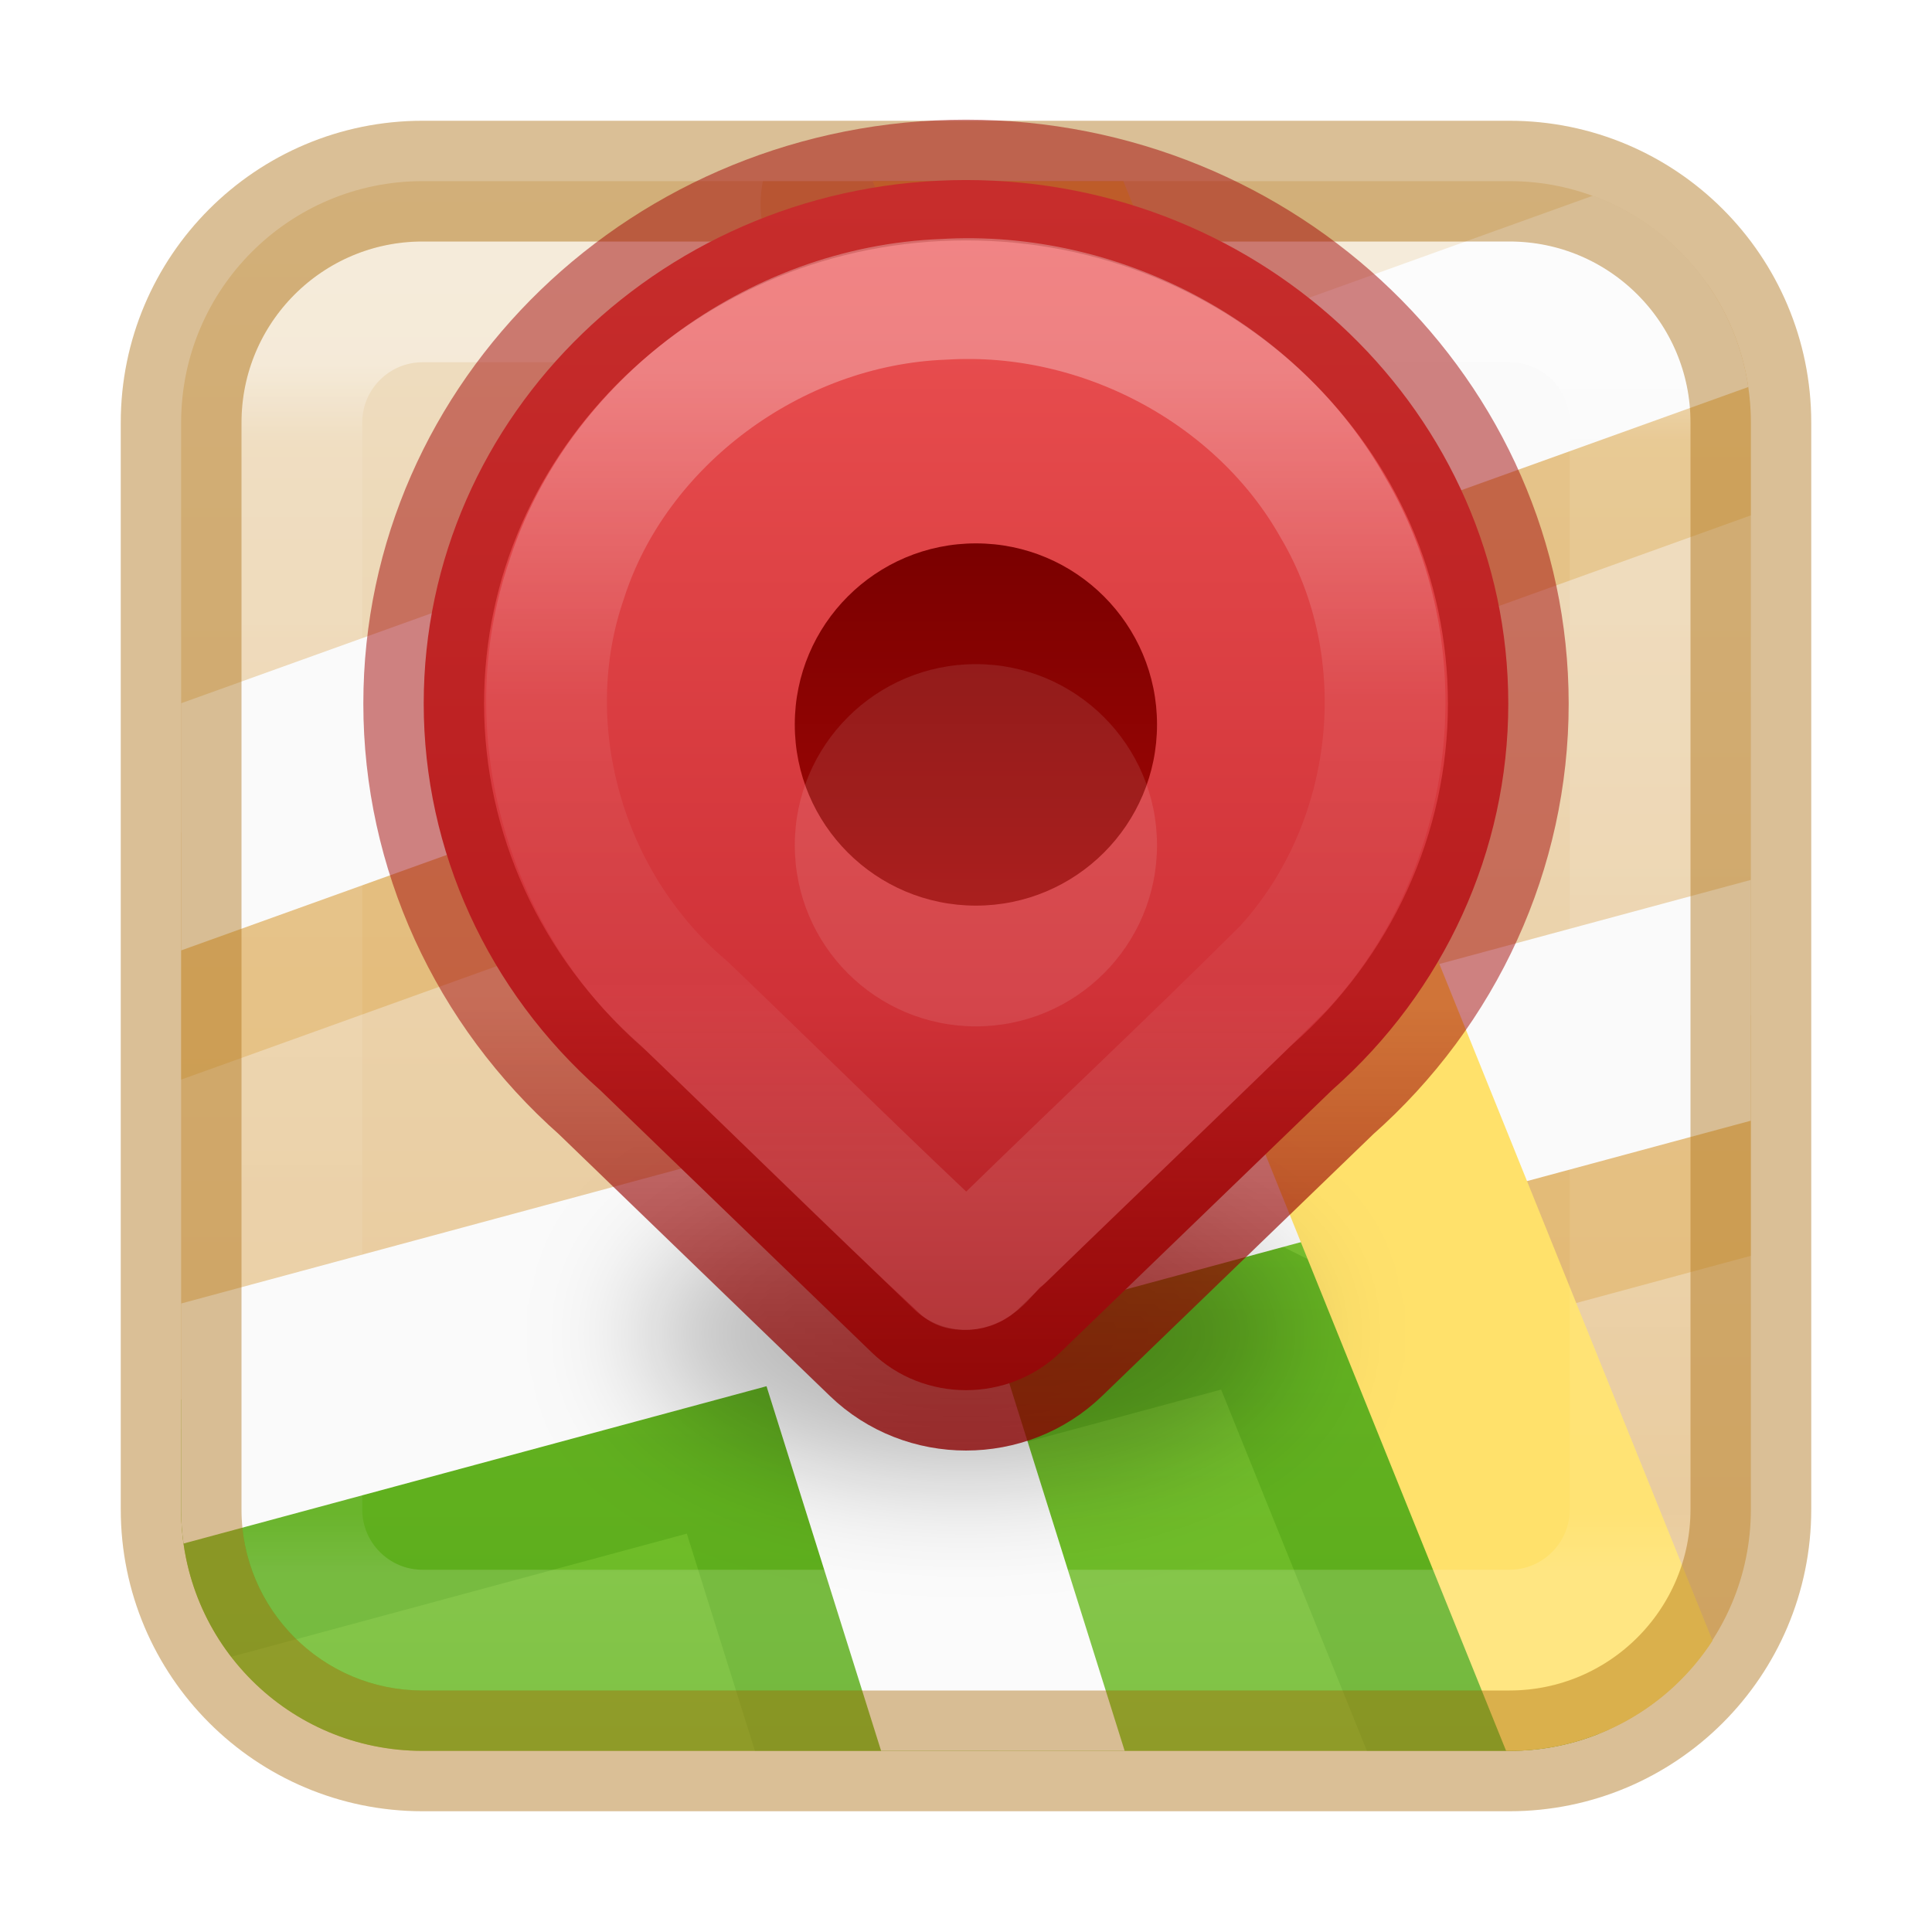
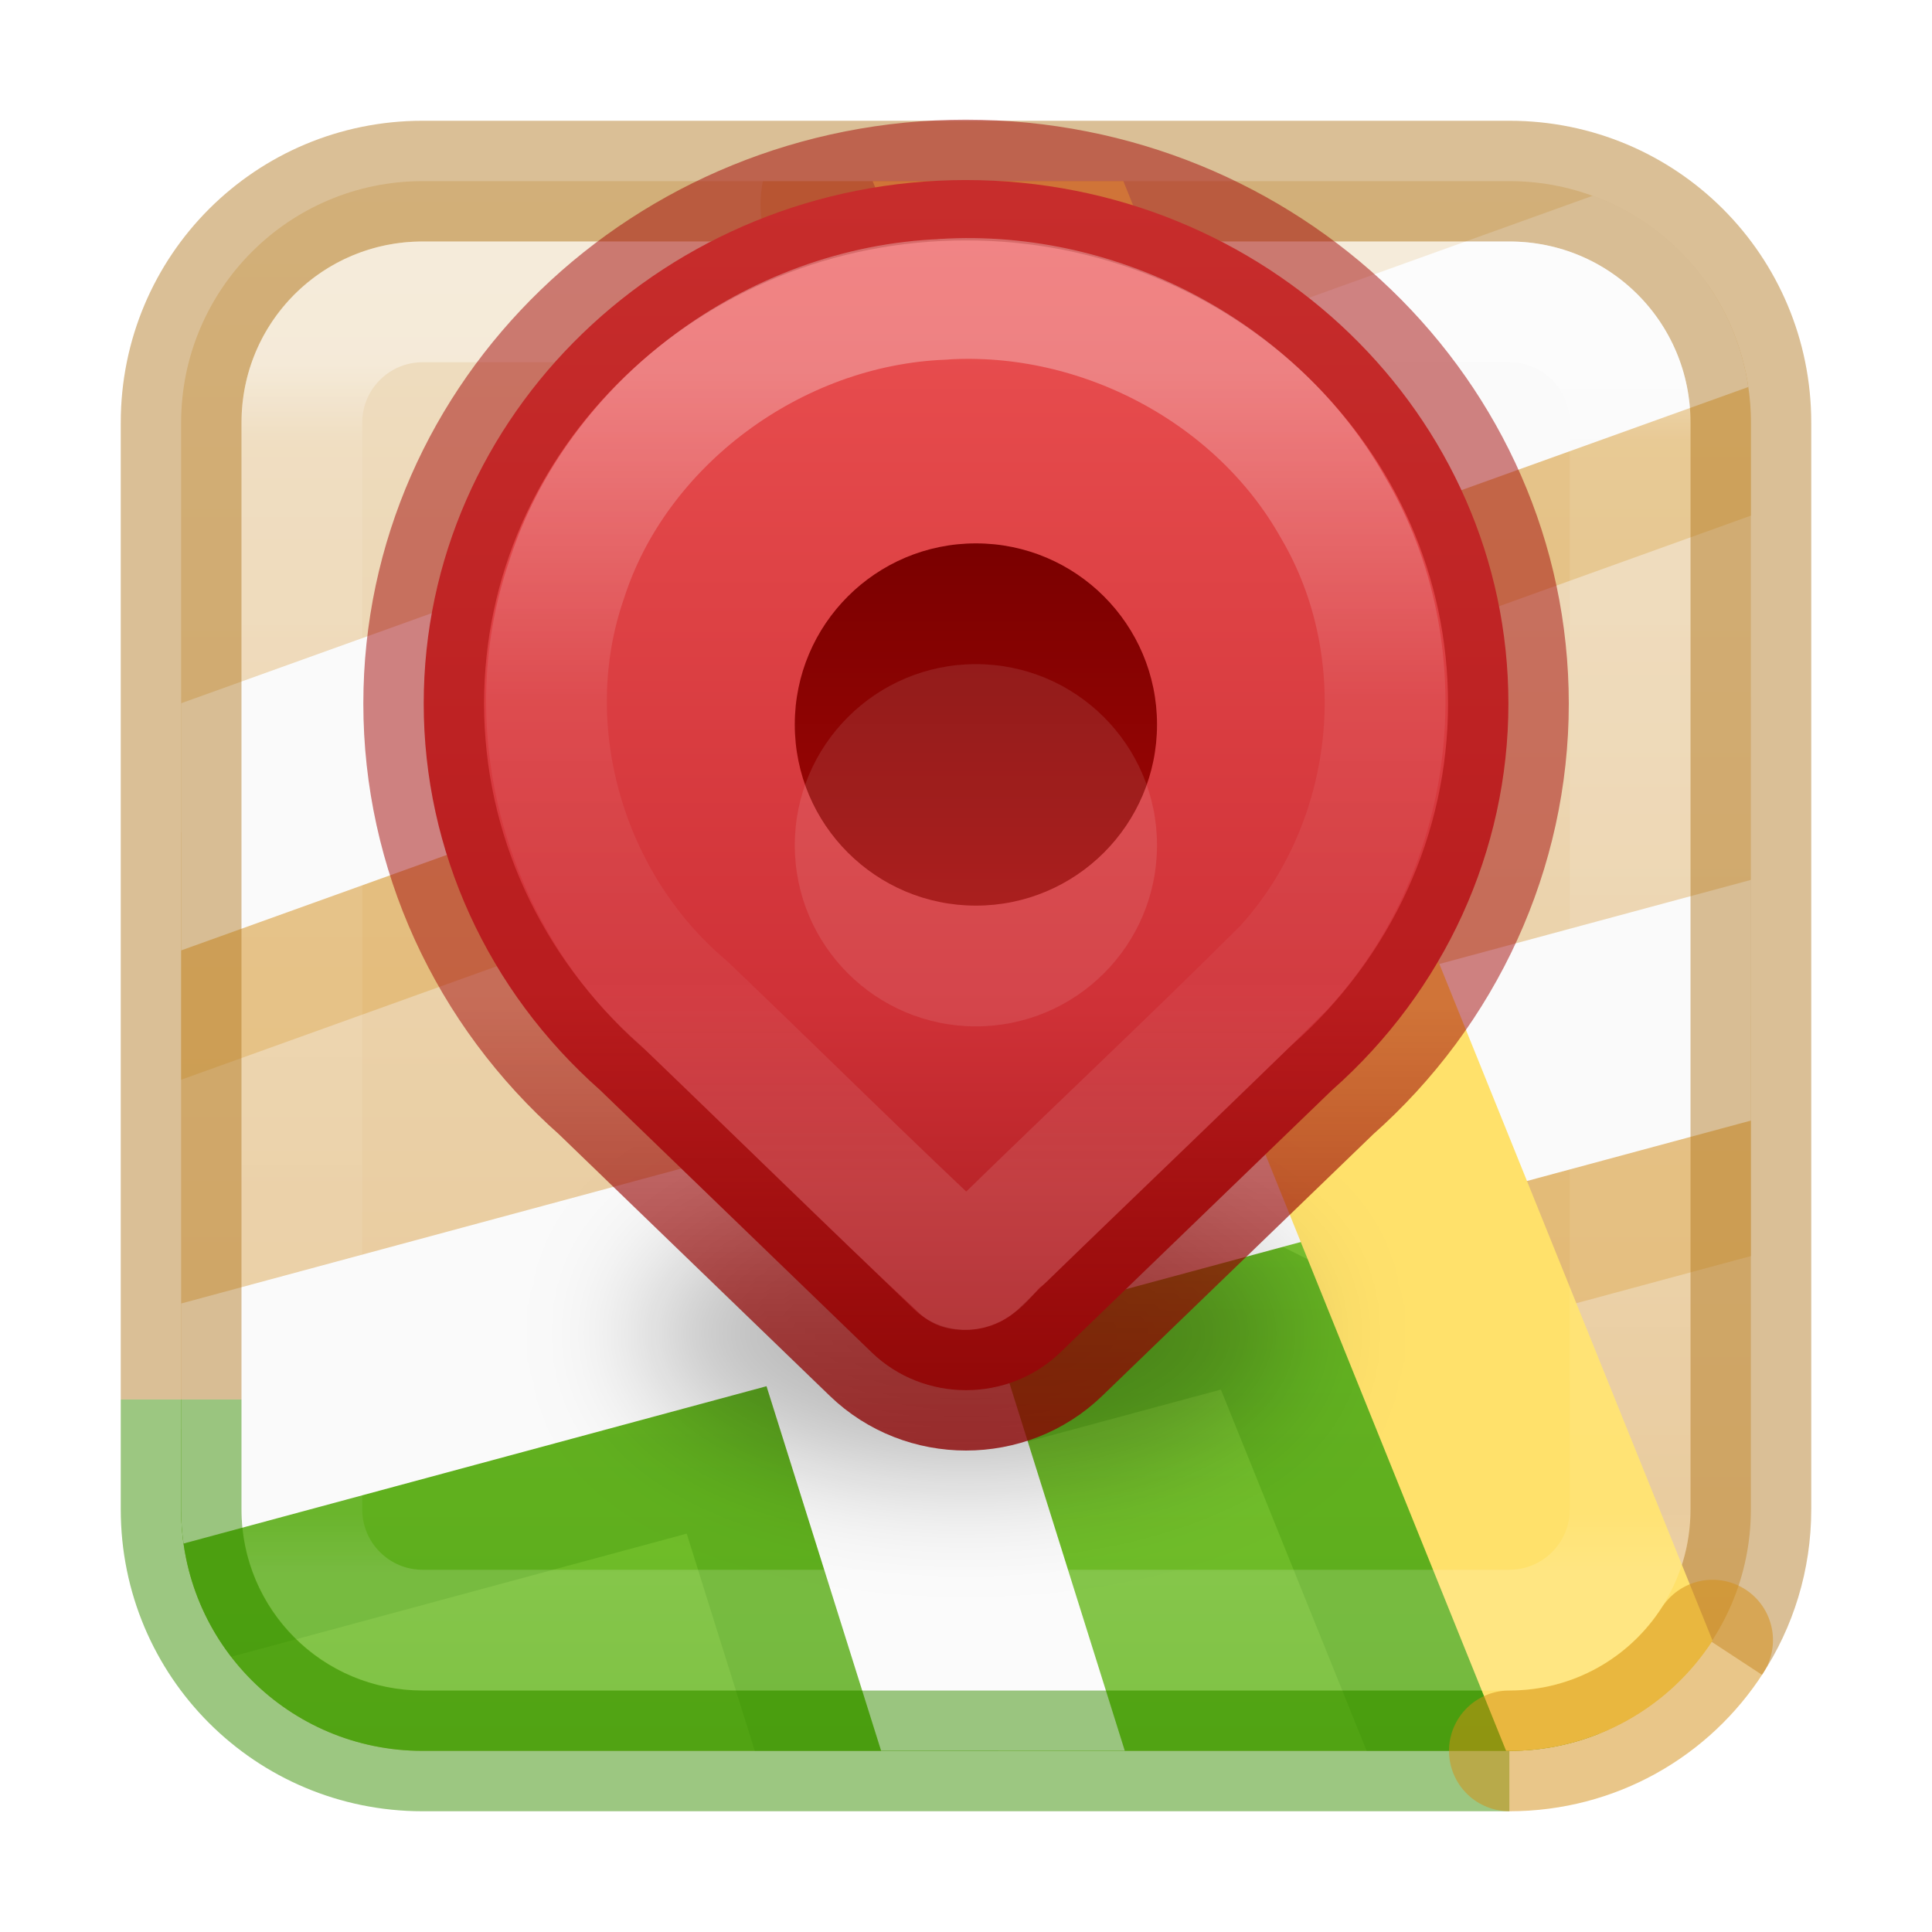
- <svg xmlns="http://www.w3.org/2000/svg" xmlns:xlink="http://www.w3.org/1999/xlink" version="1.1" width="16" height="16" id="svg4372">
-   <defs id="defs4374">
-     <linearGradient x1="24" y1="7.223" x2="24" y2="40.912" id="linearGradient3304" xlink:href="#linearGradient3924-4-8" gradientUnits="userSpaceOnUse" gradientTransform="matrix(0.2972973,0,0,0.2972973,0.8648691,0.8648672)" />
-     <linearGradient id="linearGradient3924-4-8">
-       <stop id="stop3926-0-4" style="stop-color:#ffffff;stop-opacity:1" offset="0" />
-       <stop id="stop3928-6-8" style="stop-color:#ffffff;stop-opacity:0.235" offset="0.063" />
-       <stop id="stop3930-2-1" style="stop-color:#ffffff;stop-opacity:0.157" offset="0.951" />
-       <stop id="stop3932-9-0" style="stop-color:#ffffff;stop-opacity:0.392" offset="1" />
+ <svg xmlns="http://www.w3.org/2000/svg" width="16" height="16" version="1.1" xml:space="preserve">
+   <defs>
+     <linearGradient id="linearGradient3304" x1="24" x2="24" y1="7.223" y2="40.912" gradientTransform="matrix(.2973 0 0 .2973 .86487 .86487)" gradientUnits="userSpaceOnUse">
+       <stop stop-color="#fff" offset="0" />
+       <stop stop-color="#fff" stop-opacity=".235" offset=".063" />
+       <stop stop-color="#fff" stop-opacity=".157" offset=".951" />
+       <stop stop-color="#fff" stop-opacity=".392" offset="1" />
    </linearGradient>
-     <linearGradient xlink:href="#linearGradient51" id="linearGradient867" x1="7.905" y1="1.556" x2="7.905" y2="14.46" gradientUnits="userSpaceOnUse" gradientTransform="translate(-1.4305115e-6)" />
-     <linearGradient id="linearGradient51">
-       <stop id="stop50" style="stop-color:#efdfc4;stop-opacity:1" offset="0" />
-       <stop id="stop51" style="stop-color:#e7c591;stop-opacity:1" offset="1" />
+     <linearGradient id="linearGradient867" x1="7.905" x2="7.905" y1="1.556" y2="14.46" gradientTransform="translate(-1.4305e-6)" gradientUnits="userSpaceOnUse">
+       <stop stop-color="#efdfc4" offset="0" />
+       <stop stop-color="#e7c591" offset="1" />
    </linearGradient>
-     <radialGradient cx="9.692" cy="41.272" fx="9.692" fy="41.272" r="29.069" gradientTransform="matrix(1.289676,0,0,0.7753883,33.5,12.86722)" id="radialGradient-9-0-5-6" gradientUnits="userSpaceOnUse">
-       <stop stop-color="#000000" offset="0%" id="stop20-9-0-0" />
-       <stop stop-color="#000000" stop-opacity="0" offset="100%" id="stop21-3-3-4" />
+     <radialGradient id="radialGradient-9-0-5-6" cx="9.692" cy="41.272" r="29.069" gradientTransform="matrix(1.2897 0 0 .77539 33.5 12.867)" gradientUnits="userSpaceOnUse">
+       <stop offset="0" />
+       <stop stop-opacity="0" offset="1" />
    </radialGradient>
-     <filter x="-0.209" y="-0.48" width="1.417" height="1.96" filterUnits="objectBoundingBox" id="filter-10-6-6-8">
-       <feGaussianBlur stdDeviation="2" in="SourceGraphic" id="feGaussianBlur21-0-1-8" />
+     <filter id="filter-10-6-6-8" x="-.209" y="-.48" width="1.417" height="1.96">
+       <feGaussianBlur in="SourceGraphic" stdDeviation="2" />
    </filter>
-     <linearGradient id="linearGradient72">
-       <stop id="stop69" style="stop-color:#ffffff;stop-opacity:1" offset="0" />
-       <stop id="stop70" style="stop-color:#ffffff;stop-opacity:0.235" offset="0.407" />
-       <stop id="stop71" style="stop-color:#ffffff;stop-opacity:0.157" offset="0.727" />
-       <stop id="stop72" style="stop-color:#ffffff;stop-opacity:0.392" offset="1" />
+     <linearGradient id="linearGradient65" x1="-7.689" x2="-7.689" y1="2.067" y2="14.458" gradientTransform="translate(14)" gradientUnits="userSpaceOnUse">
+       <stop stop-color="#9bdb4d" offset="0" />
+       <stop stop-color="#68b723" offset="1" />
    </linearGradient>
-     <linearGradient xlink:href="#linearGradient64" id="linearGradient65" x1="-7.689" y1="2.066" x2="-7.689" y2="14.458" gradientUnits="userSpaceOnUse" gradientTransform="translate(14)" />
-     <linearGradient id="linearGradient64">
-       <stop style="stop-color:#9bdb4d;stop-opacity:1" offset="0" id="stop64" />
-       <stop style="stop-color:#68b723;stop-opacity:1" offset="1" id="stop65" />
+     <linearGradient id="linearGradient69" x1="100.79" x2="100.79" y1="13.841" y2="33.724" gradientTransform="matrix(.33857 0 0 .33949 -26.126 -1.6204)" gradientUnits="userSpaceOnUse">
+       <stop stop-color="#fff" offset="0" />
+       <stop stop-color="#fff" stop-opacity=".235" offset=".407" />
+       <stop stop-color="#fff" stop-opacity=".157" offset=".727" />
+       <stop stop-color="#fff" stop-opacity=".392" offset="1" />
    </linearGradient>
-     <linearGradient xlink:href="#linearGradient72" id="linearGradient69" gradientUnits="userSpaceOnUse" gradientTransform="matrix(0.3385749,0,0,0.3394851,-26.1258,-1.620367)" x1="100.792" y1="13.841" x2="100.792" y2="33.724" />
-     <linearGradient xlink:href="#linearGradient67-8" id="linearGradient68-7" x1="6.162" y1="2.762" x2="6.162" y2="16.023" gradientUnits="userSpaceOnUse" gradientTransform="matrix(0.968821,0,0,0.973656,0.9976184,-1.182629)" />
-     <linearGradient id="linearGradient67-8">
-       <stop style="stop-color:#ed5353;stop-opacity:1" offset="0" id="stop67-6" />
-       <stop style="stop-color:#cf3137;stop-opacity:1;" offset="0.531" id="stop7" />
-       <stop style="stop-color:#7a0000;stop-opacity:1" offset="1" id="stop68-8" />
+     <linearGradient id="linearGradient68-7" x1="6.162" x2="6.162" y1="2.762" y2="16.023" gradientTransform="matrix(.96882 0 0 .97366 .99762 -1.1826)" gradientUnits="userSpaceOnUse">
+       <stop stop-color="#ed5353" offset="0" />
+       <stop stop-color="#cf3137" offset=".531" />
+       <stop stop-color="#7a0000" offset="1" />
    </linearGradient>
-     <linearGradient xlink:href="#linearGradient7" id="linearGradient9" x1="8.074" y1="9.78" x2="8.074" y2="16.114" gradientUnits="userSpaceOnUse" gradientTransform="matrix(0.968821,0,0,0.973656,0.9976184,-1.182629)" />
-     <linearGradient id="linearGradient7">
-       <stop style="stop-color:#a10705;stop-opacity:0.5;" offset="0" id="stop8" />
-       <stop style="stop-color:#7a0000;stop-opacity:1" offset="1" id="stop9" />
+     <linearGradient id="linearGradient9" x1="8.075" x2="8.075" y1="9.78" y2="16.114" gradientTransform="matrix(.96882 0 0 .97366 .99762 -1.1826)" gradientUnits="userSpaceOnUse">
+       <stop stop-color="#a10705" stop-opacity=".5" offset="0" />
+       <stop stop-color="#7a0000" offset="1" />
    </linearGradient>
-     <linearGradient xlink:href="#linearGradient12" id="linearGradient13" x1="26" y1="26" x2="38" y2="26" gradientUnits="userSpaceOnUse" gradientTransform="matrix(0.25,0,0,0.25,-13.99997,1.581792)" />
-     <linearGradient id="linearGradient12">
-       <stop style="stop-color:#a10705;stop-opacity:1;" offset="0" id="stop12" />
-       <stop style="stop-color:#7a0000;stop-opacity:1" offset="1" id="stop13" />
+     <linearGradient id="linearGradient13" x1="26" x2="38" y1="26" y2="26" gradientTransform="matrix(.25 0 0 .25 -14 1.5818)" gradientUnits="userSpaceOnUse">
+       <stop stop-color="#a10705" offset="0" />
+       <stop stop-color="#7a0000" offset="1" />
    </linearGradient>
  </defs>
-   <rect width="13" height="13" rx="2" ry="2" x="1.5" y="1.5" id="rect5505-21-2" style="color:#000000;display:inline;overflow:visible;visibility:visible;fill:url(#linearGradient867);fill-rule:nonzero;stroke:none;stroke-width:1;marker:none;enable-background:accumulate" />
-   <path id="path63-1" style="baseline-shift:baseline;display:inline;overflow:visible;vector-effect:none;fill:#d48e15;stroke-width:1;stroke-linecap:round;stroke-linejoin:round;enable-background:accumulate;stop-color:#000000;font-variation-settings:normal;opacity:0.3;fill-opacity:1;stroke-miterlimit:4;stroke-dasharray:none;stroke-dashoffset:0;stroke-opacity:1;-inkscape-stroke:none;stop-opacity:1" d="M 6.318 1.5 C 6.282 1.679 6.296 1.869 6.369 2.051 L 7.459 4.752 L 1.5 6.895 L 1.5 8.941 L 8.18 6.539 L 9.48 9.762 L 12.078 11.055 L 14.5 10.4 L 14.5 8.408 L 11.354 9.258 L 9.994 5.889 L 14.5 4.268 L 14.5 3.5 C 14.5 3.073 14.367 2.678 14.141 2.354 C 14.126 2.358 14.111 2.362 14.096 2.367 L 9.271 4.102 L 8.223 1.5 L 6.318 1.5 z " />
-   <path id="path1" style="font-variation-settings:normal;vector-effect:none;fill:url(#linearGradient65);fill-opacity:1;stroke:none;stroke-width:1;stroke-linecap:butt;stroke-linejoin:miter;stroke-miterlimit:4;stroke-dasharray:none;stroke-dashoffset:0;stroke-opacity:0.5;-inkscape-stroke:none;marker:none;stop-color:#000000" d="m 11.053,9.051 c -0.454,0 -7.063,1.841 -9.553,2.539 V 12.5 c 0,1.108 0.892,2 2,2 h 9 c 0.262,0 0.511,-0.05 0.74,-0.141 -0.608,-1.871 -1.779,-5.309 -2.188,-5.309 z" />
-   <path id="path63-7" style="baseline-shift:baseline;display:inline;overflow:visible;vector-effect:none;fill:#3a9104;stroke-width:1;stroke-linecap:round;stroke-linejoin:round;enable-background:accumulate;stop-color:#000000;font-variation-settings:normal;opacity:0.3;fill-opacity:1;stroke-miterlimit:4;stroke-dasharray:none;stroke-dashoffset:0;stroke-opacity:1;-inkscape-stroke:none;stop-opacity:1" d="M 9.387 9.709 L 1.5 11.836 L 1.5 12.5 C 1.5 12.96 1.655 13.383 1.914 13.721 L 5.688 12.701 L 6.252 14.5 L 8.271 14.5 L 7.549 12.199 L 10.113 11.508 L 11.32 14.5 L 12.5 14.5 C 12.794 14.5 13.073 14.437 13.324 14.324 L 11.984 11.002 L 9.387 9.709 z " />
-   <path id="path63" style="baseline-shift:baseline;display:inline;overflow:visible;vector-effect:none;fill:#fafafa;stroke-width:1;stroke-linecap:round;stroke-linejoin:round;enable-background:accumulate;stop-color:#000000" d="M 13.191 1.621 L 1.5 5.824 L 1.5 7.871 L 14.479 3.205 C 14.371 2.472 13.869 1.869 13.193 1.621 L 13.191 1.621 z M 14.5 7.287 L 1.5 10.795 L 1.5 12.5 C 1.5 12.596 1.507 12.691 1.52 12.783 L 6.348 11.48 L 7.297 14.5 L 9.314 14.5 L 8.209 10.979 L 14.5 9.281 L 14.5 7.287 z " />
-   <path id="path58" style="baseline-shift:baseline;display:inline;overflow:visible;vector-effect:none;fill:#ffe16b;stroke-width:1;stroke-linecap:round;stroke-linejoin:round;enable-background:accumulate;stop-color:#000000" d="M 7.227 1.5 L 12.473 14.5 L 12.5 14.5 C 13.206 14.5 13.826 14.137 14.182 13.588 L 14.182 13.586 L 9.303 1.5 L 7.227 1.5 z " />
-   <ellipse id="Shadow-6-7" fill="url(#radialGradient-9)" fill-rule="nonzero" opacity="0.581" filter="url(#filter-10)" cx="46" cy="44.867" rx="11.5" ry="5" style="opacity:0.3;fill:url(#radialGradient-9-0-5-6);stroke-width:4.231;filter:url(#filter-10-6-6-8)" transform="matrix(0.2363636,0,0,0.2363636,-2.872727,0.4363636)" />
-   <rect width="11" height="11" x="2.5" y="2.5" id="rect6741-0-3-5" style="opacity:0.4;fill:none;stroke:url(#linearGradient3304);stroke-width:1;stroke-linecap:round;stroke-linejoin:round;stroke-miterlimit:4;stroke-dasharray:none;stroke-dashoffset:0;stroke-opacity:1" rx="1" ry="1" />
-   <rect width="13" height="13" rx="2" ry="2" x="1.5" y="1.5" id="rect5505-21-2-8" style="color:#000000;display:inline;overflow:visible;visibility:visible;opacity:0.5;fill:none;stroke:#b6802e;stroke-width:1;stroke-linecap:butt;stroke-linejoin:round;stroke-miterlimit:4;stroke-dasharray:none;stroke-dashoffset:0;stroke-opacity:1;marker:none;enable-background:accumulate;font-variation-settings:normal;vector-effect:none;fill-opacity:1;-inkscape-stroke:none;stop-color:#000000;stop-opacity:1" />
-   <path id="rect52-9" style="font-variation-settings:normal;opacity:1;vector-effect:none;fill:url(#linearGradient68-7);fill-opacity:1;stroke:url(#linearGradient9);stroke-width:1;stroke-linecap:round;stroke-linejoin:round;stroke-miterlimit:4;stroke-dasharray:none;stroke-dashoffset:0;stroke-opacity:1;-inkscape-stroke:none;stop-color:#000000;stop-opacity:1" d="m 8,1.491 c -2.48,1.214e-4 -4.491,1.941 -4.491,4.336 -2.5e-5,1.217 0.53,2.378 1.46,3.2 l 2.25,2.173 c 0.431,0.417 1.131,0.417 1.562,6.5e-5 L 11.032,9.027 C 11.962,8.206 12.491,7.045 12.491,5.828 12.491,3.433 10.48,1.491 8,1.491 Z" />
-   <path id="rect52-9-3" style="font-variation-settings:normal;opacity:0.3;vector-effect:none;fill:none;fill-opacity:1;stroke:url(#linearGradient69);stroke-width:1;stroke-linecap:round;stroke-linejoin:round;stroke-miterlimit:4;stroke-dasharray:none;stroke-dashoffset:0;stroke-opacity:1;-inkscape-stroke:none;stop-color:#000000" d="M 7.814,2.479 C 6.407,2.532 5.107,3.505 4.692,4.802 4.268,6.034 4.678,7.477 5.688,8.332 6.446,9.057 7.189,9.797 7.956,10.511 8.116,10.544 8.202,10.33 8.321,10.255 9.09,9.505 9.874,8.769 10.634,8.012 11.571,6.986 11.742,5.393 11.04,4.205 10.416,3.096 9.12,2.399 7.814,2.479 Z" />
-   <circle style="font-variation-settings:normal;vector-effect:none;fill:url(#linearGradient13);fill-opacity:1;stroke:none;stroke-width:1;stroke-linecap:round;stroke-linejoin:round;stroke-miterlimit:4;stroke-dasharray:none;stroke-dashoffset:0;stroke-opacity:1;-inkscape-stroke:none;marker:none" id="path73-3" cx="-6" cy="8.082" r="1.5" transform="rotate(-90)" />
-   <circle style="font-variation-settings:normal;opacity:0.1;vector-effect:none;fill:#fafafa;fill-opacity:1;stroke:none;stroke-width:1;stroke-linecap:round;stroke-linejoin:round;stroke-miterlimit:4;stroke-dasharray:none;stroke-dashoffset:0;stroke-opacity:1;-inkscape-stroke:none;marker:none" id="path73-0" cx="8.082" cy="7" r="1.5" />
+   <rect x="1.5" y="1.5" width="13" height="13" rx="2" ry="2" color="#000000" fill="url(#linearGradient867)" />
+   <g>
+     <path d="m6.318 1.5c-0.036 0.179-0.023 0.369 0.051 0.551l1.09 2.701-5.959 2.143v2.047l6.68-2.402 1.301 3.223 2.598 1.293 2.422-0.654v-1.992l-3.147 0.85-1.359-3.369 4.506-1.621v-0.768c0-0.427-0.133-0.822-0.359-1.147-0.015 0.005-0.03 0.008-0.045 0.014l-4.824 1.734-1.049-2.602h-1.904z" fill="#d48e15" opacity=".3" stop-color="#000000" stroke-linecap="round" stroke-linejoin="round" style="-inkscape-stroke:none;font-variation-settings:normal" />
+     <path d="m11.053 9.051c-0.454 0-7.063 1.841-9.553 2.539v0.91c0 1.108 0.892 2 2 2h9c0.262 0 0.511-0.05 0.74-0.141-0.608-1.871-1.779-5.309-2.188-5.309z" fill="url(#linearGradient65)" stop-color="#000000" style="-inkscape-stroke:none;font-variation-settings:normal" />
+     <path d="m9.387 9.709-7.887 2.127v0.664c0 0.46 0.155 0.883 0.414 1.221l3.773-1.02 0.564 1.799h2.019l-0.723-2.301 2.564-0.691 1.207 2.992h1.18c0.294 0 0.573-0.063 0.824-0.176l-1.34-3.322-2.598-1.293z" fill="#3a9104" opacity=".3" stop-color="#000000" stroke-linecap="round" stroke-linejoin="round" style="-inkscape-stroke:none;font-variation-settings:normal" />
+   </g>
+   <path d="m13.191 1.621-11.691 4.203v2.047l12.979-4.666c-0.107-0.733-0.609-1.336-1.285-1.584h-0.002zm1.309 5.666-13 3.508v1.705c0 0.096 0.007 0.191 0.02 0.283l4.828-1.303 0.949 3.019h2.018l-1.105-3.522 6.291-1.697v-1.994z" fill="#fafafa" stop-color="#000000" stroke-linecap="round" stroke-linejoin="round" />
+   <path d="m14.174 13.596c0.206-0.314 0.326-0.69 0.326-1.096v-9c0-1.108-0.892-2-2-2h-9c-1.108 0-2 0.892-2 2v8.09" color="#000000" fill="none" opacity=".5" stop-color="#000000" stroke="#b6802e" stroke-linejoin="round" style="-inkscape-stroke:none;font-variation-settings:normal" />
+   <path d="m1.5 11.59v0.91c0 1.108 0.892 2 2 2h9" fill="none" stop-color="#000000" stroke="#3a9104" stroke-opacity=".5" style="-inkscape-stroke:none;font-variation-settings:normal" />
+   <g stroke-linecap="round" stroke-linejoin="round">
+     <path d="m7.227 1.5 5.246 13h0.027c0.706 0 1.326-0.363 1.682-0.912v-0.002l-4.879-12.086h-2.076z" fill="#ffe16b" stop-color="#000000" />
+     <path d="m12.5 14.5c0.708 0 1.328-0.364 1.683-0.917" color="#000000" fill="none" stop-color="#000000" stroke="#d48e15" stroke-opacity=".5" style="-inkscape-stroke:none;font-variation-settings:normal" />
+     <rect x="2.5" y="2.5" width="11" height="11" rx="1" ry="1" fill="none" opacity=".4" stroke="url(#linearGradient3304)" />
+   </g>
+   <ellipse transform="matrix(.23636 0 0 .23636 -2.8727 .43636)" cx="46" cy="44.867" rx="11.5" ry="5" fill="url(#radialGradient-9-0-5-6)" filter="url(#filter-10-6-6-8)" opacity=".3" stroke-width="4.231" />
+   <path d="m8 1.491c-2.48 1.214e-4 -4.491 1.942-4.491 4.336-2.5e-5 1.217 0.53 2.378 1.46 3.2l2.25 2.173c0.431 0.417 1.131 0.417 1.562 6.5e-5l2.251-2.173c0.93-0.822 1.46-1.983 1.46-3.2-1.25e-4 -2.395-2.011-4.336-4.492-4.336z" fill="url(#linearGradient68-7)" stop-color="#000000" stroke="url(#linearGradient9)" stroke-linecap="round" stroke-linejoin="round" stroke-width="1" style="-inkscape-stroke:none;font-variation-settings:normal" />
+   <path d="m7.814 2.479c-1.407 0.053-2.707 1.026-3.122 2.323-0.425 1.232-0.015 2.675 0.996 3.53 0.758 0.724 1.501 1.464 2.268 2.179 0.159 0.033 0.245-0.181 0.365-0.256 0.769-0.75 1.553-1.485 2.313-2.243 0.937-1.026 1.108-2.619 0.406-3.808-0.624-1.109-1.92-1.806-3.225-1.726z" fill="none" opacity=".3" stop-color="#000000" stroke="url(#linearGradient69)" stroke-linecap="round" stroke-linejoin="round" style="-inkscape-stroke:none;font-variation-settings:normal" />
+   <circle transform="rotate(-90)" cx="-6" cy="8.082" r="1.5" fill="url(#linearGradient13)" style="-inkscape-stroke:none;font-variation-settings:normal" />
+   <circle cx="8.082" cy="7" r="1.5" fill="#fafafa" opacity=".1" style="-inkscape-stroke:none;font-variation-settings:normal" />
</svg>
